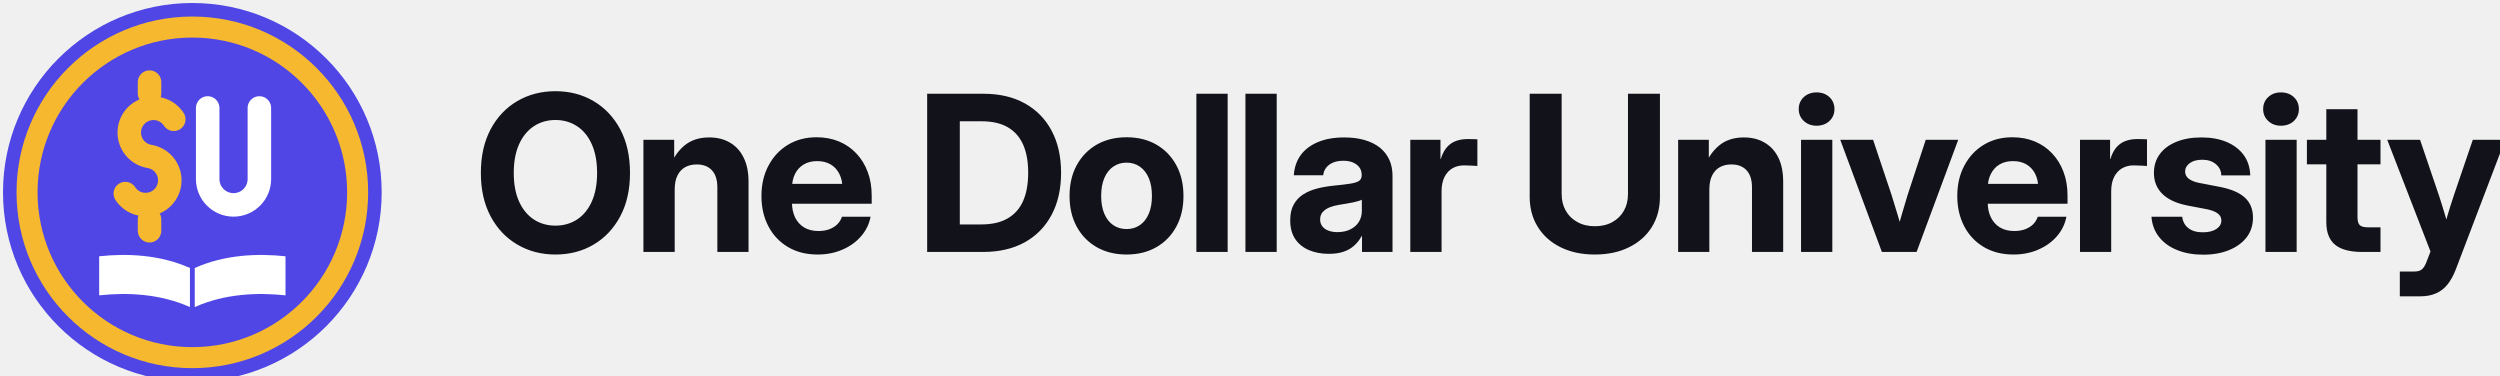
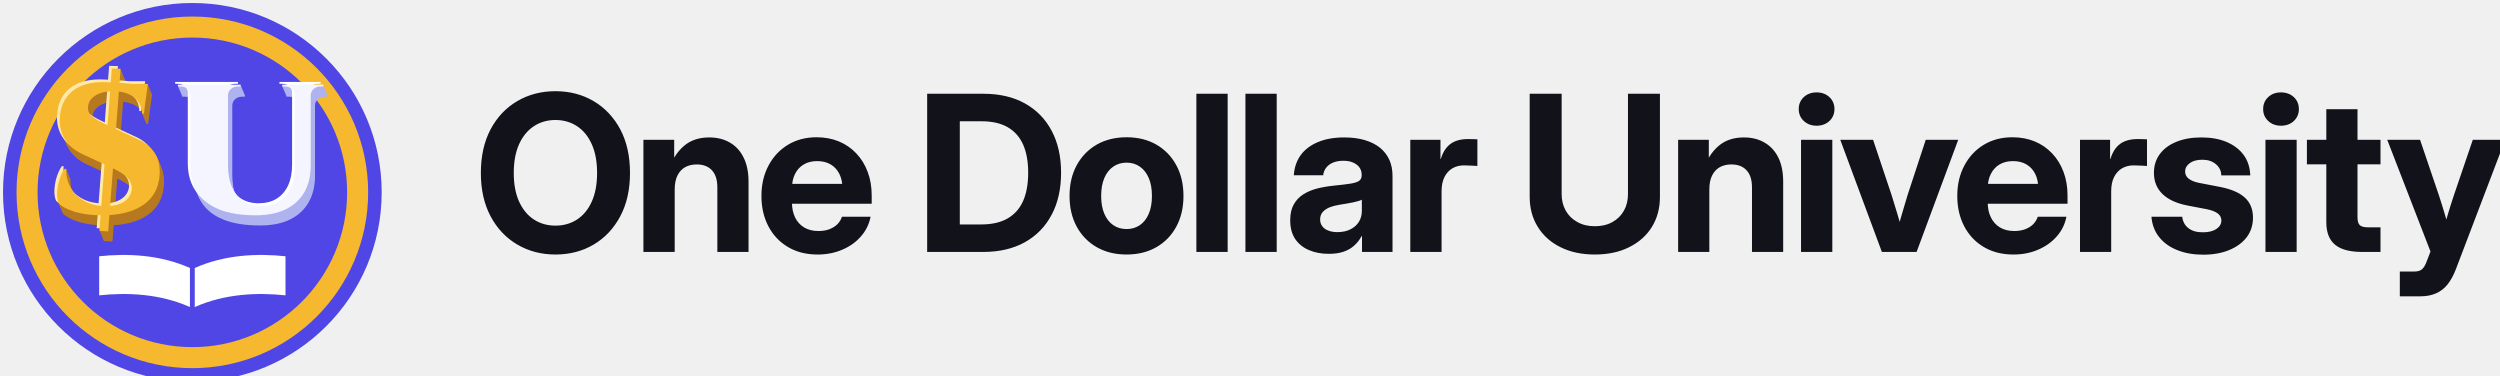
<svg xmlns="http://www.w3.org/2000/svg" viewBox="0 0 266.19 40" width="266.19" height="40">
  <g transform="translate(0 0) scale(0.16)">
    <circle cx="128" cy="128" r="126" fill="#4F46E5" />
    <circle cx="128" cy="128" r="110" fill="none" stroke="#F5B82E" stroke-width="14" />
-     <path d="M115.64 79.38A16.12 16.12 0 1 0 99.51 104.1A16.12 16.12 0 1 1 83.39 128.82" fill="none" stroke="#F5B82E" stroke-width="15.65" stroke-linecap="round" stroke-linejoin="round" />
-     <path d="M99.51 54.65V62.17M99.51 146.02V153.55" fill="none" stroke="#F5B82E" stroke-width="15.65" stroke-linecap="round" stroke-linejoin="round" />
-     <path d="M138.21 71.85V119.15A17.2 17.2 0 0 0 172.61 119.15V71.85" fill="none" stroke="#FFFFFF" stroke-width="15.65" stroke-linecap="round" stroke-linejoin="round" />
+     <path d="M71.18 61.41Q73.86 61.41 78.37 61.66Q82.87 61.9 87.74 62.33Q92.61 62.75 96.26 63.18Q99.92 63.6 101.01 64.09L98.58 82.48H97.36Q97.36 75.78 92.18 71.64Q87.01 67.5 78 67.5Q73.01 67.5 69.42 68.84Q65.83 70.18 63.76 72.43Q61.69 74.68 61.44 77.73Q61.08 82.11 64.42 84.55Q67.77 86.98 72.28 89.05L95.05 99.64Q101.86 102.69 105.76 108.53Q109.66 114.38 109.05 123.26Q108.2 136.29 98.15 143.17Q88.11 150.05 70.82 150.05Q60.22 150.05 52.68 147.74Q45.13 145.42 41.96 142.14Q40.62 139.09 40.87 134.71Q41.11 130.33 42.51 126Q43.91 121.68 45.86 119.12H46.95Q46.59 125.45 49.63 131.18Q52.68 136.9 58.76 140.43Q64.85 143.96 73.37 143.96Q79.22 143.96 83.05 142.26Q86.89 140.55 88.71 137.81Q90.54 135.07 90.54 132.03Q90.54 128.13 87.56 124.97Q84.58 121.8 77.64 118.64L57.79 109.38Q49.39 105.49 45.55 98.67Q41.72 91.85 42.81 83.21Q43.67 76.15 47.32 71.27Q50.97 66.4 57 63.91Q63.02 61.41 71.18 61.41ZM101.26 62.63 100.89 65.19H83.24V62.63ZM77.27 52.4 83.11 52.53 74.83 160.76 68.99 160.4Z" fill="#B7791F" />
+     <path d="M70.87 60.66Q73.54 60.66 78.05 60.9Q82.55 61.15 87.42 61.57Q92.29 62 95.95 62.43Q99.6 62.85 100.7 63.34L98.26 81.72H97.04Q97.04 75.03 91.87 70.89Q86.69 66.75 77.68 66.75Q72.69 66.75 69.1 68.09Q65.51 69.43 63.44 71.68Q61.37 73.93 61.13 76.98Q60.76 81.36 64.11 83.79Q67.46 86.23 71.96 88.3L94.73 98.89Q101.55 101.93 105.44 107.78Q109.34 113.62 108.73 122.51Q107.88 135.54 97.83 142.42Q87.79 149.3 70.5 149.3Q59.91 149.3 52.36 146.98Q44.81 144.67 41.65 141.38Q40.31 138.34 40.55 133.96Q40.79 129.57 42.19 125.25Q43.59 120.93 45.54 118.37H46.64Q46.27 124.7 49.32 130.42Q52.36 136.15 58.45 139.68Q64.54 143.21 73.06 143.21Q78.9 143.21 82.74 141.5Q86.57 139.8 88.4 137.06Q90.22 134.32 90.22 131.28Q90.22 127.38 87.24 124.22Q84.26 121.05 77.32 117.88L57.47 108.63Q49.07 104.73 45.24 97.92Q41.4 91.1 42.5 82.45Q43.35 75.39 47 70.52Q50.66 65.65 56.68 63.16Q62.71 60.66 70.87 60.66ZM100.94 61.88 100.57 64.43H82.92V61.88ZM76.95 51.65 82.8 51.77 74.52 160.01 68.67 159.65Z" fill="#B7791F" />
+     <path d="M70.55 59.91Q73.23 59.91 77.73 60.15Q82.24 60.39 87.11 60.82Q91.98 61.25 95.63 61.67Q99.28 62.1 100.38 62.59L97.94 80.97H96.73Q96.73 74.27 91.55 70.14Q86.38 66 77.37 66Q72.38 66 68.78 67.33Q65.19 68.67 63.12 70.93Q61.05 73.18 60.81 76.22Q60.44 80.61 63.79 83.04Q67.14 85.48 71.65 87.55L94.41 98.14Q101.23 101.18 105.13 107.03Q109.02 112.87 108.42 121.76Q107.56 134.79 97.52 141.66Q87.47 148.54 70.18 148.54Q59.59 148.54 52.04 146.23Q44.5 143.92 41.33 140.63Q39.99 137.59 40.23 133.2Q40.48 128.82 41.88 124.5Q43.28 120.18 45.23 117.62H46.32Q45.96 123.95 49 129.67Q52.04 135.39 58.13 138.93Q64.22 142.46 72.74 142.46Q78.59 142.46 82.42 140.75Q86.26 139.05 88.08 136.31Q89.91 133.57 89.91 130.52Q89.91 126.63 86.93 123.46Q83.94 120.3 77 117.13L57.16 107.88Q48.76 103.98 44.92 97.16Q41.09 90.35 42.18 81.7Q43.03 74.64 46.69 69.77Q50.34 64.9 56.37 62.4Q62.39 59.91 70.55 59.91ZM100.62 61.13 100.26 63.68H82.6V61.13ZM76.64 50.9 82.48 51.02 74.2 159.26 68.36 158.89Z" fill="#B7791F" />
+     <path d="M70.23 59.16Q72.91 59.16 77.42 59.4Q81.92 59.64 86.79 60.07Q91.66 60.49 95.32 60.92Q98.97 61.35 100.06 61.83L97.63 80.22H96.41Q96.41 73.52 91.24 69.38Q86.06 65.24 77.05 65.24Q72.06 65.24 68.47 66.58Q64.88 67.92 62.81 70.17Q60.74 72.43 60.49 75.47Q60.13 79.85 63.48 82.29Q66.83 84.72 71.33 86.79L94.1 97.39Q100.92 100.43 104.81 106.27Q108.71 112.12 108.1 121.01Q107.25 134.03 97.2 140.91Q87.16 147.79 69.87 147.79Q59.28 147.79 51.73 145.48Q44.18 143.16 41.01 139.88Q39.67 136.83 39.92 132.45Q40.16 128.07 41.56 123.75Q42.96 119.42 44.91 116.87H46.01Q45.64 123.2 48.68 128.92Q51.73 134.64 57.82 138.17Q63.9 141.7 72.43 141.7Q78.27 141.7 82.1 140Q85.94 138.29 87.77 135.56Q89.59 132.82 89.59 129.77Q89.59 125.88 86.61 122.71Q83.63 119.54 76.69 116.38L56.84 107.13Q48.44 103.23 44.61 96.41Q40.77 89.59 41.87 80.95Q42.72 73.89 46.37 69.02Q50.02 64.15 56.05 61.65Q62.08 59.16 70.23 59.16ZM100.31 60.37 99.94 62.93H82.29V60.37ZM76.32 50.15 82.17 50.27 73.89 158.51 68.04 158.14Z" fill="#B7791F" />
+     <path d="M69.92 58.4Q72.6 58.4 77.1 58.65Q81.61 58.89 86.48 59.32Q91.35 59.74 95 60.17Q98.65 60.59 99.75 61.08L97.31 79.47H96.09Q96.09 72.77 90.92 68.63Q85.75 64.49 76.74 64.49Q71.74 64.49 68.15 65.83Q64.56 67.17 62.49 69.42Q60.42 71.67 60.18 74.72Q59.81 79.1 63.16 81.54Q66.51 83.97 71.01 86.04L93.78 96.63Q100.6 99.68 104.5 105.52Q108.39 111.37 107.78 120.25Q106.93 133.28 96.89 140.16Q86.84 147.04 69.55 147.04Q58.96 147.04 51.41 144.73Q43.86 142.41 40.7 139.13Q39.36 136.08 39.6 131.7Q39.85 127.32 41.25 122.99Q42.65 118.67 44.59 116.11H45.69Q45.32 122.44 48.37 128.17Q51.41 133.89 57.5 137.42Q63.59 140.95 72.11 140.95Q77.95 140.95 81.79 139.25Q85.62 137.54 87.45 134.8Q89.28 132.06 89.28 129.02Q89.28 125.12 86.29 121.96Q83.31 118.79 76.37 115.63L56.53 106.37Q48.12 102.48 44.29 95.66Q40.45 88.84 41.55 80.2Q42.4 73.14 46.05 68.26Q49.71 63.39 55.73 60.9Q61.76 58.4 69.92 58.4ZM99.99 59.62 99.63 62.18H81.97V59.62ZM76.01 49.39 81.85 49.52 73.57 157.75 67.73 157.39Z" fill="#B7791F" />
+     <path d="M69.6 57.65Q72.28 57.65 76.79 57.89Q81.29 58.14 86.16 58.56Q91.03 58.99 94.68 59.42Q98.34 59.84 99.43 60.33L97 78.71H95.78Q95.78 72.02 90.6 67.88Q85.43 63.74 76.42 63.74Q71.43 63.74 67.84 65.08Q64.24 66.42 62.18 68.67Q60.11 70.92 59.86 73.97Q59.5 78.35 62.84 80.78Q66.19 83.22 70.7 85.29L93.47 95.88Q100.28 98.92 104.18 104.77Q108.08 110.61 107.47 119.5Q106.61 132.53 96.57 139.41Q86.53 146.29 69.24 146.29Q58.64 146.29 51.1 143.97Q43.55 141.66 40.38 138.37Q39.04 135.33 39.29 130.95Q39.53 126.56 40.93 122.24Q42.33 117.92 44.28 115.36H45.37Q45.01 121.69 48.05 127.41Q51.1 133.14 57.18 136.67Q63.27 140.2 71.79 140.2Q77.64 140.2 81.47 138.49Q85.31 136.79 87.13 134.05Q88.96 131.31 88.96 128.27Q88.96 124.37 85.98 121.21Q82.99 118.04 76.05 114.87L56.21 105.62Q47.81 101.72 43.97 94.91Q40.14 88.09 41.23 79.44Q42.09 72.38 45.74 67.51Q49.39 62.64 55.42 60.15Q61.44 57.65 69.6 57.65ZM99.67 58.87 99.31 61.42H81.66V58.87ZM75.69 48.64 81.53 48.76 73.25 157 67.41 156.64Z" fill="#B7791F" />
+     <path d="M69.29 56.9Q71.96 56.9 76.47 57.14Q80.97 57.38 85.84 57.81Q90.71 58.24 94.37 58.66Q98.02 59.09 99.12 59.58L96.68 77.96H95.46Q95.46 71.26 90.29 67.13Q85.11 62.99 76.1 62.99Q71.11 62.99 67.52 64.32Q63.93 65.66 61.86 67.92Q59.79 70.17 59.55 73.21Q59.18 77.6 62.53 80.03Q65.88 82.47 70.38 84.54L93.15 95.13Q99.97 98.17 103.86 104.02Q107.76 109.86 107.15 118.75Q106.3 131.78 96.25 138.65Q86.21 145.53 68.92 145.53Q58.33 145.53 50.78 143.22Q43.23 140.91 40.07 137.62Q38.73 134.58 38.97 130.19Q39.21 125.81 40.61 121.49Q42.01 117.17 43.96 114.61H45.06Q44.69 120.94 47.74 126.66Q50.78 132.38 56.87 135.92Q62.95 139.45 71.48 139.45Q77.32 139.45 81.16 137.74Q84.99 136.04 86.82 133.3Q88.64 130.56 88.64 127.51Q88.64 123.62 85.66 120.45Q82.68 117.29 75.74 114.12L55.89 104.87Q47.49 100.97 43.66 94.15Q39.82 87.34 40.92 78.69Q41.77 71.63 45.42 66.76Q49.07 61.89 55.1 59.39Q61.13 56.9 69.29 56.9ZM99.36 58.12 98.99 60.67H81.34V58.12ZM75.37 47.89 81.22 48.01 72.94 156.25 67.09 155.88Z" fill="#B7791F" />
+     <path d="M68.97 56.15Q71.65 56.15 76.15 56.39Q80.66 56.63 85.53 57.06Q90.4 57.48 94.05 57.91Q97.7 58.34 98.8 58.82L96.36 77.21H95.15Q95.15 70.51 89.97 66.37Q84.8 62.23 75.79 62.23Q70.8 62.23 67.2 63.57Q63.61 64.91 61.54 67.16Q59.47 69.42 59.23 72.46Q58.86 76.84 62.21 79.28Q65.56 81.71 70.07 83.78L92.83 94.38Q99.65 97.42 103.55 103.26Q107.44 109.11 106.84 118Q105.98 131.02 95.94 137.9Q85.89 144.78 68.6 144.78Q58.01 144.78 50.46 142.47Q42.91 140.15 39.75 136.87Q38.41 133.82 38.65 129.44Q38.9 125.06 40.3 120.74Q41.7 116.41 43.65 113.86H44.74Q44.38 120.19 47.42 125.91Q50.46 131.63 56.55 135.16Q62.64 138.69 71.16 138.69Q77.01 138.69 80.84 136.99Q84.68 135.28 86.5 132.55Q88.33 129.81 88.33 126.76Q88.33 122.87 85.35 119.7Q82.36 116.53 75.42 113.37L55.58 104.12Q47.18 100.22 43.34 93.4Q39.51 86.58 40.6 77.94Q41.45 70.88 45.11 66.01Q48.76 61.14 54.79 58.64Q60.81 56.15 68.97 56.15ZM99.04 57.36 98.68 59.92H81.02V57.36ZM75.06 47.14 80.9 47.26 72.62 155.5 66.78 155.13Z" fill="#B7791F" />
+     <path d="M68.65 55.39Q71.33 55.39 75.84 55.64Q80.34 55.88 85.21 56.31Q90.08 56.73 93.73 57.16Q97.39 57.58 98.48 58.07L96.05 76.46H94.83Q94.83 69.76 89.66 65.62Q84.48 61.48 75.47 61.48Q70.48 61.48 66.89 62.82Q63.3 64.16 61.23 66.41Q59.16 68.66 58.91 71.71Q58.55 76.09 61.9 78.53Q65.24 80.96 69.75 83.03L92.52 93.62Q99.34 96.67 103.23 102.51Q107.13 108.36 106.52 117.24Q105.67 130.27 95.62 137.15Q85.58 144.03 68.29 144.03Q57.7 144.03 50.15 141.72Q42.6 139.4 39.43 136.12Q38.09 133.07 38.34 128.69Q38.58 124.31 39.98 119.98Q41.38 115.66 43.33 113.1H44.43Q44.06 119.43 47.1 125.16Q50.15 130.88 56.24 134.41Q62.32 137.94 70.85 137.94Q76.69 137.94 80.52 136.24Q84.36 134.53 86.19 131.79Q88.01 129.05 88.01 126.01Q88.01 122.11 85.03 118.95Q82.05 115.78 75.11 112.62L55.26 103.36Q46.86 99.47 43.02 92.65Q39.19 85.83 40.29 77.19Q41.14 70.13 44.79 65.25Q48.44 60.38 54.47 57.89Q60.5 55.39 68.65 55.39ZM98.73 56.61 98.36 59.17H80.71V56.61ZM74.74 46.38 80.59 46.51 72.31 154.74 66.46 154.38Z" fill="#B7791F" />
+     <path d="M66.53 52.83Q69.21 52.83 73.72 53.08Q78.22 53.32 83.09 53.75Q87.96 54.17 91.61 54.6Q95.27 55.03 96.36 55.51L93.93 73.9H92.71Q92.71 67.2 87.53 63.06Q82.36 58.92 73.35 58.92Q68.36 58.92 64.77 60.26Q61.17 61.6 59.1 63.85Q57.04 66.11 56.79 69.15Q56.43 73.53 59.77 75.97Q63.12 78.4 67.63 80.47L90.4 91.06Q97.21 94.11 101.11 99.95Q105.01 105.8 104.4 114.68Q103.54 127.71 93.5 134.59Q83.46 141.47 66.17 141.47Q55.57 141.47 48.03 139.16Q40.48 136.84 37.31 133.56Q35.97 130.51 36.22 126.13Q36.46 121.75 37.86 117.42Q39.26 113.1 41.21 110.55H42.3Q41.94 116.88 44.98 122.6Q48.03 128.32 54.11 131.85Q60.2 135.38 68.72 135.38Q74.57 135.38 78.4 133.68Q82.24 131.97 84.06 129.23Q85.89 126.49 85.89 123.45Q85.89 119.55 82.91 116.39Q79.92 113.22 72.98 110.06L53.14 100.81Q44.74 96.91 40.9 90.09Q37.07 83.27 38.16 74.63Q39.02 67.57 42.67 62.7Q46.32 57.83 52.35 55.33Q58.37 52.83 66.53 52.83ZM96.6 54.05 96.24 56.61H78.59V54.05ZM72.62 43.82 78.46 43.95 70.18 152.18 64.34 151.82Z" fill="#FFE9A8" />
+     <path d="M68.34 54.64Q71.02 54.64 75.52 54.88Q80.03 55.13 84.9 55.55Q89.77 55.98 93.42 56.41Q97.07 56.83 98.17 57.32L95.73 75.7H94.51Q94.51 69.01 89.34 64.87Q84.17 60.73 75.16 60.73Q70.16 60.73 66.57 62.07Q62.98 63.41 60.91 65.66Q58.84 67.91 58.6 70.96Q58.23 75.34 61.58 77.77Q64.93 80.21 69.43 82.28L92.2 92.87Q99.02 95.91 102.92 101.76Q106.81 107.6 106.2 116.49Q105.35 129.52 95.31 136.4Q85.26 143.28 67.97 143.28Q57.38 143.28 49.83 140.96Q42.28 138.65 39.12 135.36Q37.78 132.32 38.02 127.94Q38.26 123.55 39.67 119.23Q41.07 114.91 43.01 112.35H44.11Q43.74 118.68 46.79 124.4Q49.83 130.13 55.92 133.66Q62.01 137.19 70.53 137.19Q76.37 137.19 80.21 135.48Q84.04 133.78 85.87 131.04Q87.7 128.3 87.7 125.26Q87.7 121.36 84.71 118.2Q81.73 115.03 74.79 111.86L54.94 102.61Q46.54 98.71 42.71 91.9Q38.87 85.08 39.97 76.43Q40.82 69.37 44.47 64.5Q48.13 59.63 54.15 57.14Q60.18 54.64 68.34 54.64ZM98.41 55.86 98.05 58.41H80.39V55.86ZM74.43 45.63 80.27 45.75 71.99 153.99 66.15 153.63Z" fill="#F5B82E" />
+     <path d="M154.58 63.12V116.69Q154.58 125.21 157.26 131.3Q159.94 137.39 164.87 140.61Q169.8 143.84 176.74 143.84Q183.8 143.84 188.73 140.8Q193.67 137.75 196.34 132.03Q199.02 126.31 199.02 118.27V63.12H209.62V117.05Q209.62 127.28 205.35 134.71Q201.09 142.14 192.94 146.09Q184.78 150.05 173.09 150.05Q158.24 150.05 148.56 146.09Q138.88 142.14 134.25 134.77Q129.62 127.4 129.62 117.18V63.12ZM129.99 63.12V70.42H129.62Q129.62 67.74 127.74 66.04Q125.85 64.34 123.17 64.34Q123.17 64.34 122.2 64.34Q121.22 64.34 121.22 64.34V63.12ZM162.98 63.12V64.34Q162.98 64.34 162.01 64.34Q161.04 64.34 161.04 64.34Q158.36 64.34 156.47 66.04Q154.58 67.74 154.58 70.42H154.34V63.12ZM199.39 63.12V70.42H199.02Q199.02 67.74 197.14 66.04Q195.25 64.34 192.57 64.34Q192.57 64.34 191.6 64.34Q190.62 64.34 190.62 64.34V63.12ZM218.02 63.12V64.34Q218.02 64.34 217.04 64.34Q216.07 64.34 216.07 64.34Q213.39 64.34 211.5 66.04Q209.62 67.74 209.62 70.42H209.37V63.12Z" fill="#AEB2EE" />
+     <path d="M154.27 62.36V115.94Q154.27 124.46 156.95 130.55Q159.62 136.63 164.55 139.86Q169.49 143.09 176.43 143.09Q183.49 143.09 188.42 140.04Q193.35 137 196.03 131.28Q198.71 125.55 198.71 117.52V62.36H209.3V116.3Q209.3 126.53 205.04 133.96Q200.78 141.38 192.62 145.34Q184.46 149.3 172.77 149.3Q157.92 149.3 148.24 145.34Q138.56 141.38 133.93 134.02Q129.31 126.65 129.31 116.42V62.36ZM129.67 62.36V69.67H129.31Q129.31 66.99 127.42 65.29Q125.53 63.58 122.85 63.58Q122.85 63.58 121.88 63.58Q120.91 63.58 120.91 63.58V62.36ZM162.67 62.36V63.58Q162.67 63.58 161.69 63.58Q160.72 63.58 160.72 63.58Q158.04 63.58 156.15 65.29Q154.27 66.99 154.27 69.67H154.02V62.36ZM199.07 62.36V69.67H198.71Q198.71 66.99 196.82 65.29Q194.93 63.58 192.25 63.58Q192.25 63.58 191.28 63.58Q190.31 63.58 190.31 63.58V62.36ZM217.7 62.36V63.58Q217.7 63.58 216.73 63.58Q215.75 63.58 215.75 63.58Q213.07 63.58 211.19 65.29Q209.3 66.99 209.3 69.67H209.06V62.36Z" fill="#AEB2EE" />
+     <path d="M153.95 61.61V115.18Q153.95 123.71 156.63 129.79Q159.31 135.88 164.24 139.11Q169.17 142.33 176.11 142.33Q183.17 142.33 188.1 139.29Q193.03 136.25 195.71 130.52Q198.39 124.8 198.39 116.77V61.61H208.98V115.55Q208.98 125.78 204.72 133.2Q200.46 140.63 192.3 144.59Q184.15 148.54 172.46 148.54Q157.6 148.54 147.92 144.59Q138.24 140.63 133.62 133.26Q128.99 125.9 128.99 115.67V61.61ZM129.36 61.61V68.92H128.99Q128.99 66.24 127.1 64.53Q125.22 62.83 122.54 62.83Q122.54 62.83 121.56 62.83Q120.59 62.83 120.59 62.83V61.61ZM162.35 61.61V62.83Q162.35 62.83 161.38 62.83Q160.4 62.83 160.4 62.83Q157.73 62.83 155.84 64.53Q153.95 66.24 153.95 68.92H153.71V61.61ZM198.76 61.61V68.92H198.39Q198.39 66.24 196.5 64.53Q194.62 62.83 191.94 62.83Q191.94 62.83 190.96 62.83Q189.99 62.83 189.99 62.83V61.61ZM217.38 61.61V62.83Q217.38 62.83 216.41 62.83Q215.44 62.83 215.44 62.83Q212.76 62.83 210.87 64.53Q208.98 66.24 208.98 68.92H208.74V61.61Z" fill="#AEB2EE" />
+     <path d="M153.63 60.86V114.43Q153.63 122.95 156.31 129.04Q158.99 135.13 163.92 138.36Q168.85 141.58 175.79 141.58Q182.86 141.58 187.79 138.54Q192.72 135.49 195.4 129.77Q198.07 124.05 198.07 116.01V60.86H208.67V114.8Q208.67 125.02 204.41 132.45Q200.14 139.88 191.99 143.83Q183.83 147.79 172.14 147.79Q157.29 147.79 147.61 143.83Q137.93 139.88 133.3 132.51Q128.68 125.15 128.68 114.92V60.86ZM129.04 60.86V68.17H128.68Q128.68 65.49 126.79 63.78Q124.9 62.08 122.22 62.08Q122.22 62.08 121.25 62.08Q120.27 62.08 120.27 62.08V60.86ZM162.04 60.86V62.08Q162.04 62.08 161.06 62.08Q160.09 62.08 160.09 62.08Q157.41 62.08 155.52 63.78Q153.63 65.49 153.63 68.17H153.39V60.86ZM198.44 60.86V68.17H198.07Q198.07 65.49 196.19 63.78Q194.3 62.08 191.62 62.08Q191.62 62.08 190.65 62.08Q189.67 62.08 189.67 62.08V60.86ZM217.07 60.86V62.08Q217.07 62.08 216.09 62.08Q215.12 62.08 215.12 62.08Q212.44 62.08 210.55 63.78Q208.67 65.49 208.67 68.17H208.42V60.86Z" fill="#AEB2EE" />
+     <path d="M153.32 60.11V113.68Q153.32 122.2 156 128.29Q158.68 134.38 163.61 137.6Q168.54 140.83 175.48 140.83Q182.54 140.83 187.47 137.79Q192.4 134.74 195.08 129.02Q197.76 123.3 197.76 115.26V60.11H208.35V114.04Q208.35 124.27 204.09 131.7Q199.83 139.13 191.67 143.08Q183.51 147.04 171.83 147.04Q156.97 147.04 147.29 143.08Q137.61 139.13 132.99 131.76Q128.36 124.39 128.36 114.17V60.11ZM128.72 60.11V67.41H128.36Q128.36 64.73 126.47 63.03Q124.59 61.33 121.91 61.33Q121.91 61.33 120.93 61.33Q119.96 61.33 119.96 61.33V60.11ZM161.72 60.11V61.33Q161.72 61.33 160.75 61.33Q159.77 61.33 159.77 61.33Q157.09 61.33 155.21 63.03Q153.32 64.73 153.32 67.41H153.08V60.11ZM198.12 60.11V67.41H197.76Q197.76 64.73 195.87 63.03Q193.98 61.33 191.31 61.33Q191.31 61.33 190.33 61.33Q189.36 61.33 189.36 61.33V60.11ZM216.75 60.11V61.33Q216.75 61.33 215.78 61.33Q214.8 61.33 214.8 61.33Q212.13 61.33 210.24 63.03Q208.35 64.73 208.35 67.41H208.11V60.11Z" fill="#AEB2EE" />
+     <path d="M153 59.35V112.93Q153 121.45 155.68 127.54Q158.36 133.62 163.29 136.85Q168.22 140.08 175.16 140.08Q182.22 140.08 187.15 137.03Q192.09 133.99 194.76 128.27Q197.44 122.54 197.44 114.51V59.35H208.03V113.29Q208.03 123.52 203.77 130.95Q199.51 138.37 191.35 142.33Q183.2 146.29 171.51 146.29Q156.66 146.29 146.98 142.33Q137.3 138.37 132.67 131.01Q128.04 123.64 128.04 113.41V59.35ZM128.41 59.35V66.66H128.04Q128.04 63.98 126.16 62.28Q124.27 60.57 121.59 60.57Q121.59 60.57 120.62 60.57Q119.64 60.57 119.64 60.57V59.35ZM161.4 59.35V60.57Q161.4 60.57 160.43 60.57Q159.46 60.57 159.46 60.57Q156.78 60.57 154.89 62.28Q153 63.98 153 66.66H152.76V59.35ZM197.81 59.35V66.66H197.44Q197.44 63.98 195.56 62.28Q193.67 60.57 190.99 60.57Q190.99 60.57 190.02 60.57Q189.04 60.57 189.04 60.57V59.35ZM216.44 59.35V60.57Q216.44 60.57 215.46 60.57Q214.49 60.57 214.49 60.57Q211.81 60.57 209.92 62.28Q208.03 63.98 208.03 66.66H207.79V59.35Z" fill="#AEB2EE" />
+     <path d="M152.69 58.6V112.17Q152.69 120.7 155.37 126.78Q158.04 132.87 162.97 136.1Q167.91 139.32 174.85 139.32Q181.91 139.32 186.84 136.28Q191.77 133.24 194.45 127.51Q197.13 121.79 197.13 113.76V58.6H207.72V112.54Q207.72 122.77 203.46 130.19Q199.2 137.62 191.04 141.58Q182.88 145.53 171.19 145.53Q156.34 145.53 146.66 141.58Q136.98 137.62 132.35 130.25Q127.73 122.89 127.73 112.66V58.6ZM128.09 58.6V65.91H127.73Q127.73 63.23 125.84 61.52Q123.95 59.82 121.27 59.82Q121.27 59.82 120.3 59.82Q119.33 59.82 119.33 59.82V58.6ZM161.09 58.6V59.82Q161.09 59.82 160.11 59.82Q159.14 59.82 159.14 59.82Q156.46 59.82 154.57 61.52Q152.69 63.23 152.69 65.91H152.44V58.6ZM197.49 58.6V65.91H197.13Q197.13 63.23 195.24 61.52Q193.35 59.82 190.67 59.82Q190.67 59.82 189.7 59.82Q188.73 59.82 188.73 59.82V58.6ZM216.12 58.6V59.82Q216.12 59.82 215.15 59.82Q214.17 59.82 214.17 59.82Q211.49 59.82 209.61 61.52Q207.72 63.23 207.72 65.91H207.48V58.6Z" fill="#AEB2EE" />
+     <path d="M152.37 57.85V111.42Q152.37 119.94 155.05 126.03Q157.73 132.12 162.66 135.35Q167.59 138.57 174.53 138.57Q181.59 138.57 186.52 135.53Q191.45 132.48 194.13 126.76Q196.81 121.04 196.81 113V57.85H207.4V111.79Q207.4 122.01 203.14 129.44Q198.88 136.87 190.72 140.82Q182.57 144.78 170.88 144.78Q156.02 144.78 146.34 140.82Q136.66 136.87 132.04 129.5Q127.41 122.14 127.41 111.91V57.85ZM127.78 57.85V65.16H127.41Q127.41 62.48 125.52 60.77Q123.64 59.07 120.96 59.07Q120.96 59.07 119.98 59.07Q119.01 59.07 119.01 59.07V57.85ZM160.77 57.85V59.07Q160.77 59.07 159.8 59.07Q158.82 59.07 158.82 59.07Q156.14 59.07 154.26 60.77Q152.37 62.48 152.37 65.16H152.13V57.85ZM197.18 57.85V65.16H196.81Q196.81 62.48 194.92 60.77Q193.04 59.07 190.36 59.07Q190.36 59.07 189.38 59.07Q188.41 59.07 188.41 59.07V57.85ZM215.8 57.85V59.07Q215.8 59.07 214.83 59.07Q213.86 59.07 213.86 59.07Q211.18 59.07 209.29 60.77Q207.4 62.48 207.4 65.16H207.16V57.85Z" fill="#AEB2EE" />
+     <path d="M152.05 57.1V110.67Q152.05 119.19 154.73 125.28Q157.41 131.37 162.34 134.59Q167.27 137.82 174.21 137.82Q181.28 137.82 186.21 134.78Q191.14 131.73 193.82 126.01Q196.49 120.29 196.49 112.25V57.1H207.09V111.03Q207.09 121.26 202.83 128.69Q198.56 136.12 190.41 140.07Q182.25 144.03 170.56 144.03Q155.71 144.03 146.03 140.07Q136.35 136.12 131.72 128.75Q127.1 121.38 127.1 111.16V57.1ZM127.46 57.1V64.4H127.1Q127.1 61.72 125.21 60.02Q123.32 58.32 120.64 58.32Q120.64 58.32 119.67 58.32Q118.69 58.32 118.69 58.32V57.1ZM160.46 57.1V58.32Q160.46 58.32 159.48 58.32Q158.51 58.32 158.51 58.32Q155.83 58.32 153.94 60.02Q152.05 61.72 152.05 64.4H151.81V57.1ZM196.86 57.1V64.4H196.49Q196.49 61.72 194.61 60.02Q192.72 58.32 190.04 58.32Q190.04 58.32 189.07 58.32Q188.09 58.32 188.09 58.32V57.1ZM215.49 57.1V58.32Q215.49 58.32 214.51 58.32Q213.54 58.32 213.54 58.32Q210.86 58.32 208.97 60.02Q207.09 61.72 207.09 64.4H206.84V57.1Z" fill="#AEB2EE" />
+     <path d="M149.93 54.54V108.11Q149.93 116.63 152.61 122.72Q155.29 128.81 160.22 132.03Q165.15 135.26 172.09 135.26Q179.15 135.26 184.08 132.22Q189.02 129.17 191.69 123.45Q194.37 117.73 194.37 109.69V54.54H204.96V108.48Q204.96 118.7 200.7 126.13Q196.44 133.56 188.28 137.51Q180.13 141.47 168.44 141.47Q153.59 141.47 143.91 137.51Q134.23 133.56 129.6 126.19Q124.97 118.82 124.97 108.6V54.54ZM125.34 54.54V61.84H124.97Q124.97 59.17 123.09 57.46Q121.2 55.76 118.52 55.76Q118.52 55.76 117.55 55.76Q116.57 55.76 116.57 55.76V54.54ZM158.33 54.54V55.76Q158.33 55.76 157.36 55.76Q156.39 55.76 156.39 55.76Q153.71 55.76 151.82 57.46Q149.93 59.17 149.93 61.84H149.69V54.54ZM194.74 54.54V61.84H194.37Q194.37 59.17 192.49 57.46Q190.6 55.76 187.92 55.76Q187.92 55.76 186.95 55.76Q185.97 55.76 185.97 55.76V54.54ZM213.37 54.54V55.76Q213.37 55.76 212.39 55.76Q211.42 55.76 211.42 55.76Q208.74 55.76 206.85 57.46Q204.96 59.17 204.96 61.84H204.72V54.54Z" fill="#FFFFFF" />
+     <path d="M151.74 56.34V109.92Q151.74 118.44 154.42 124.53Q157.1 130.61 162.03 133.84Q166.96 137.07 173.9 137.07Q180.96 137.07 185.89 134.02Q190.82 130.98 193.5 125.26Q196.18 119.53 196.18 111.5V56.34H206.77V110.28Q206.77 120.51 202.51 127.94Q198.25 135.36 190.09 139.32Q181.93 143.28 170.24 143.28Q155.39 143.28 145.71 139.32Q136.03 135.36 131.41 128Q126.78 120.63 126.78 110.4V56.34ZM127.14 56.34V63.65H126.78Q126.78 60.97 124.89 59.27Q123 57.56 120.33 57.56Q120.33 57.56 119.35 57.56Q118.38 57.56 118.38 57.56V56.34ZM160.14 56.34V57.56Q160.14 57.56 159.17 57.56Q158.19 57.56 158.19 57.56Q155.51 57.56 153.63 59.27Q151.74 60.97 151.74 63.65H151.49V56.34ZM196.54 56.34V63.65H196.18Q196.18 60.97 194.29 59.27Q192.4 57.56 189.73 57.56Q189.73 57.56 188.75 57.56Q187.78 57.56 187.78 57.56V56.34ZM215.17 56.34V57.56Q215.17 57.56 214.2 57.56Q213.22 57.56 213.22 57.56Q210.55 57.56 208.66 59.27Q206.77 60.97 206.77 63.65H206.53V56.34Z" fill="#F4F5FF" />
    <path d="M126.4 178.34C106.3 169.37 84.6 168.59 66 170.54V196.54C84.6 194.59 106.3 195.37 126.4 204.34Z" fill="#FFFFFF" />
    <path d="M129.6 178.34C149.7 169.37 171.4 168.59 190 170.54V196.54C171.4 194.59 149.7 195.37 129.6 204.34Z" fill="#FFFFFF" />
  </g>
  <g transform="translate(51.2 9.71) scale(0.91)">
    <path d="M8.73 19.11Q6.24 19.11 4.26 17.94Q2.28 16.78 1.14 14.64Q0 12.5 0 9.57Q0 6.61 1.14 4.46Q2.28 2.32 4.26 1.16Q6.24 0 8.73 0Q11.22 0 13.19 1.16Q15.16 2.32 16.31 4.46Q17.45 6.61 17.45 9.57Q17.45 12.5 16.31 14.64Q15.16 16.79 13.19 17.95Q11.22 19.11 8.73 19.11ZM8.73 15.73Q10.15 15.73 11.26 15.01Q12.36 14.29 12.98 12.91Q13.6 11.53 13.6 9.57Q13.6 7.59 12.98 6.21Q12.36 4.82 11.26 4.1Q10.15 3.37 8.73 3.37Q7.3 3.37 6.2 4.1Q5.1 4.82 4.47 6.21Q3.85 7.59 3.85 9.57Q3.85 11.53 4.47 12.91Q5.1 14.29 6.2 15.01Q7.3 15.73 8.73 15.73ZM22.68 11.52V18.81H19.02V5.69H22.62V9.1H22Q22.63 7.36 23.78 6.39Q24.93 5.41 26.72 5.41Q28.12 5.41 29.15 6.02Q30.19 6.62 30.75 7.78Q31.32 8.93 31.32 10.59V18.81H27.67V11.26Q27.67 9.94 27.04 9.26Q26.41 8.57 25.25 8.57Q24.5 8.57 23.92 8.88Q23.34 9.2 23.01 9.85Q22.68 10.5 22.68 11.52ZM39.4 19.11Q37.41 19.11 35.93 18.23Q34.45 17.35 33.64 15.8Q32.83 14.25 32.83 12.26Q32.83 10.25 33.66 8.7Q34.48 7.15 35.93 6.27Q37.39 5.39 39.27 5.39Q40.72 5.39 41.9 5.88Q43.09 6.38 43.94 7.29Q44.8 8.2 45.26 9.44Q45.73 10.68 45.73 12.19V13.17H34.14V10.84H43.96L42.31 11.39Q42.31 10.4 41.95 9.68Q41.59 8.96 40.93 8.57Q40.27 8.18 39.35 8.18Q38.44 8.18 37.78 8.57Q37.12 8.96 36.76 9.68Q36.4 10.4 36.4 11.39V12.99Q36.4 14 36.76 14.76Q37.13 15.52 37.82 15.94Q38.52 16.36 39.5 16.36Q40.22 16.36 40.78 16.15Q41.33 15.94 41.71 15.57Q42.09 15.19 42.25 14.69H45.6Q45.35 15.99 44.48 16.98Q43.62 17.98 42.3 18.54Q40.99 19.11 39.4 19.11ZM58.75 18.81H53.97V15.59H58.55Q60.42 15.59 61.63 14.89Q62.85 14.19 63.45 12.84Q64.04 11.49 64.04 9.54Q64.04 7.59 63.45 6.25Q62.85 4.91 61.64 4.21Q60.43 3.52 58.58 3.52H53.88V0.3H58.82Q61.61 0.3 63.64 1.42Q65.68 2.55 66.78 4.62Q67.89 6.7 67.89 9.54Q67.89 12.39 66.78 14.47Q65.68 16.54 63.64 17.68Q61.59 18.81 58.75 18.81ZM56.04 0.3V18.81H52.22V0.3ZM75.55 19.11Q73.57 19.11 72.06 18.25Q70.56 17.39 69.72 15.85Q68.88 14.31 68.88 12.26Q68.88 10.2 69.72 8.66Q70.56 7.12 72.06 6.25Q73.57 5.39 75.55 5.39Q77.54 5.39 79.04 6.25Q80.54 7.12 81.37 8.66Q82.21 10.2 82.21 12.26Q82.21 14.31 81.37 15.85Q80.54 17.39 79.04 18.25Q77.54 19.11 75.55 19.11ZM75.55 16.13Q76.44 16.13 77.11 15.67Q77.78 15.21 78.15 14.34Q78.52 13.47 78.52 12.26Q78.52 11.03 78.15 10.16Q77.78 9.3 77.11 8.83Q76.44 8.36 75.55 8.36Q74.67 8.36 73.99 8.83Q73.32 9.29 72.95 10.16Q72.58 11.03 72.58 12.26Q72.58 13.48 72.95 14.34Q73.32 15.21 73.99 15.67Q74.66 16.13 75.55 16.13ZM87.38 0.3V18.81H83.72V0.3ZM93.12 0.3V18.81H89.46V0.3ZM99.21 19.03Q97.9 19.03 96.89 18.59Q95.87 18.16 95.28 17.29Q94.7 16.42 94.7 15.11Q94.7 13.99 95.11 13.26Q95.52 12.52 96.23 12.07Q96.94 11.62 97.87 11.38Q98.8 11.15 99.82 11.05Q101.02 10.93 101.73 10.82Q102.44 10.71 102.75 10.5Q103.06 10.28 103.06 9.86V9.78Q103.06 9.29 102.8 8.92Q102.54 8.56 102.06 8.35Q101.59 8.14 100.92 8.14Q100.24 8.14 99.72 8.35Q99.21 8.56 98.91 8.95Q98.61 9.33 98.56 9.84H95.12Q95.21 8.48 95.92 7.49Q96.64 6.5 97.93 5.96Q99.22 5.41 101.02 5.41Q102.37 5.41 103.42 5.72Q104.47 6.03 105.2 6.61Q105.92 7.2 106.3 8.03Q106.67 8.86 106.67 9.91V18.81H103.1V16.96H103.05Q102.71 17.6 102.19 18.06Q101.68 18.53 100.95 18.78Q100.22 19.03 99.21 19.03ZM100.22 16.49Q101.11 16.49 101.75 16.16Q102.39 15.84 102.74 15.28Q103.08 14.72 103.08 14.01V12.7Q102.93 12.78 102.66 12.86Q102.4 12.94 102.06 13.01Q101.71 13.08 101.3 13.15Q100.89 13.23 100.45 13.29Q99.82 13.39 99.31 13.59Q98.8 13.8 98.5 14.14Q98.2 14.48 98.2 15.01Q98.2 15.47 98.45 15.8Q98.7 16.14 99.16 16.31Q99.61 16.49 100.22 16.49ZM108.75 18.81V5.69H112.28V7.93H112.32Q112.68 6.74 113.45 6.17Q114.22 5.6 115.51 5.6Q115.84 5.6 116.11 5.61Q116.38 5.62 116.6 5.63V8.75Q116.4 8.73 115.94 8.71Q115.49 8.68 115.02 8.68Q114.28 8.68 113.68 9.02Q113.09 9.37 112.75 10.04Q112.41 10.71 112.41 11.7V18.81ZM130.34 19.11Q128.04 19.11 126.32 18.25Q124.61 17.4 123.67 15.88Q122.72 14.36 122.72 12.36V0.3H126.46V12.05Q126.46 13.14 126.94 13.98Q127.42 14.83 128.3 15.31Q129.17 15.8 130.35 15.8Q131.53 15.8 132.4 15.31Q133.27 14.83 133.74 13.99Q134.22 13.15 134.22 12.05V0.3H137.96V12.36Q137.96 14.36 137.02 15.88Q136.08 17.4 134.36 18.25Q132.65 19.11 130.34 19.11ZM143.74 11.52V18.81H140.09V5.69H143.68V9.1H143.06Q143.69 7.36 144.84 6.39Q145.99 5.41 147.78 5.41Q149.18 5.41 150.21 6.02Q151.25 6.62 151.82 7.78Q152.38 8.93 152.38 10.59V18.81H148.73V11.26Q148.73 9.94 148.1 9.26Q147.47 8.57 146.31 8.57Q145.56 8.57 144.98 8.88Q144.4 9.2 144.07 9.85Q143.74 10.5 143.74 11.52ZM154.47 18.81V5.69H158.13V18.81ZM156.29 4.04Q155.39 4.04 154.79 3.48Q154.2 2.93 154.2 2.09Q154.2 1.25 154.79 0.69Q155.39 0.14 156.29 0.14Q157.19 0.14 157.79 0.69Q158.38 1.25 158.38 2.09Q158.38 2.93 157.79 3.49Q157.19 4.04 156.29 4.04ZM163.93 18.81 159.06 5.69H162.9L165.07 12.17Q165.44 13.33 165.78 14.49Q166.12 15.65 166.45 16.8H165.58Q165.91 15.65 166.24 14.49Q166.57 13.33 166.93 12.17L169.06 5.69H172.86L167.99 18.81ZM179.32 19.11Q177.33 19.11 175.85 18.23Q174.37 17.35 173.56 15.8Q172.75 14.25 172.75 12.26Q172.75 10.25 173.58 8.7Q174.4 7.15 175.85 6.27Q177.31 5.39 179.19 5.39Q180.64 5.39 181.82 5.88Q183.01 6.38 183.86 7.29Q184.72 8.2 185.18 9.44Q185.65 10.68 185.65 12.19V13.17H174.06V10.84H183.88L182.23 11.39Q182.23 10.4 181.87 9.68Q181.51 8.96 180.85 8.57Q180.19 8.18 179.27 8.18Q178.36 8.18 177.7 8.57Q177.04 8.96 176.68 9.68Q176.31 10.4 176.31 11.39V12.99Q176.31 14 176.68 14.76Q177.05 15.52 177.74 15.94Q178.44 16.36 179.42 16.36Q180.14 16.36 180.7 16.15Q181.25 15.94 181.63 15.57Q182 15.19 182.17 14.69H185.52Q185.27 15.99 184.4 16.98Q183.53 17.98 182.22 18.54Q180.91 19.11 179.32 19.11ZM187.11 18.81V5.69H190.63V7.93H190.67Q191.03 6.74 191.8 6.17Q192.57 5.6 193.87 5.6Q194.19 5.6 194.46 5.61Q194.73 5.62 194.95 5.63V8.75Q194.75 8.73 194.3 8.71Q193.84 8.68 193.37 8.68Q192.63 8.68 192.03 9.02Q191.44 9.37 191.1 10.04Q190.76 10.71 190.76 11.7V18.81ZM201.53 19.13Q199.83 19.13 198.51 18.6Q197.18 18.08 196.38 17.08Q195.58 16.09 195.47 14.69H199.07Q199.17 15.54 199.79 16.02Q200.4 16.51 201.47 16.51Q202.49 16.51 203.07 16.12Q203.65 15.73 203.65 15.13Q203.65 14.61 203.21 14.29Q202.76 13.97 201.95 13.81L199.65 13.37Q197.75 12.99 196.76 12.03Q195.76 11.06 195.76 9.55Q195.76 8.3 196.44 7.37Q197.12 6.44 198.37 5.93Q199.62 5.41 201.32 5.41Q203.02 5.41 204.29 5.95Q205.56 6.5 206.28 7.49Q206.99 8.48 207.03 9.85H203.64Q203.63 9.06 203.01 8.54Q202.4 8.02 201.43 8.02Q200.48 8.02 199.95 8.42Q199.41 8.82 199.41 9.4Q199.41 9.91 199.83 10.24Q200.25 10.56 201 10.72L203.49 11.2Q205.48 11.59 206.42 12.47Q207.35 13.34 207.35 14.79Q207.35 16.11 206.62 17.08Q205.88 18.05 204.56 18.59Q203.25 19.13 201.53 19.13ZM208.81 18.81V5.69H212.46V18.81ZM210.63 4.04Q209.72 4.04 209.13 3.48Q208.54 2.93 208.54 2.09Q208.54 1.25 209.13 0.69Q209.72 0.14 210.62 0.14Q211.53 0.14 212.13 0.69Q212.72 1.25 212.72 2.09Q212.72 2.93 212.13 3.49Q211.53 4.04 210.63 4.04ZM222.27 5.69V8.56H213.66V5.69ZM215.93 2.11H219.58V14.76Q219.58 15.42 219.85 15.68Q220.12 15.93 220.86 15.93Q221.17 15.93 221.6 15.93Q222.03 15.93 222.27 15.93V18.81Q221.94 18.81 221.34 18.81Q220.74 18.81 220.14 18.81Q217.97 18.81 216.95 17.96Q215.93 17.11 215.93 15.33ZM224.53 24V21.1H226.2Q226.64 21.1 226.92 20.97Q227.19 20.83 227.39 20.52Q227.58 20.22 227.75 19.72L228.12 18.76L223.06 5.69H226.9L229.1 12.17Q229.48 13.32 229.82 14.48Q230.17 15.65 230.5 16.8H229.47Q229.79 15.65 230.13 14.48Q230.48 13.31 230.86 12.17L233.07 5.69H236.86L231.09 20.83Q230.67 21.92 230.1 22.63Q229.53 23.33 228.75 23.66Q227.97 24 226.95 24Q226.36 24 225.74 24Q225.13 24 224.53 24Z" fill="#12131A" />
  </g>
</svg>
